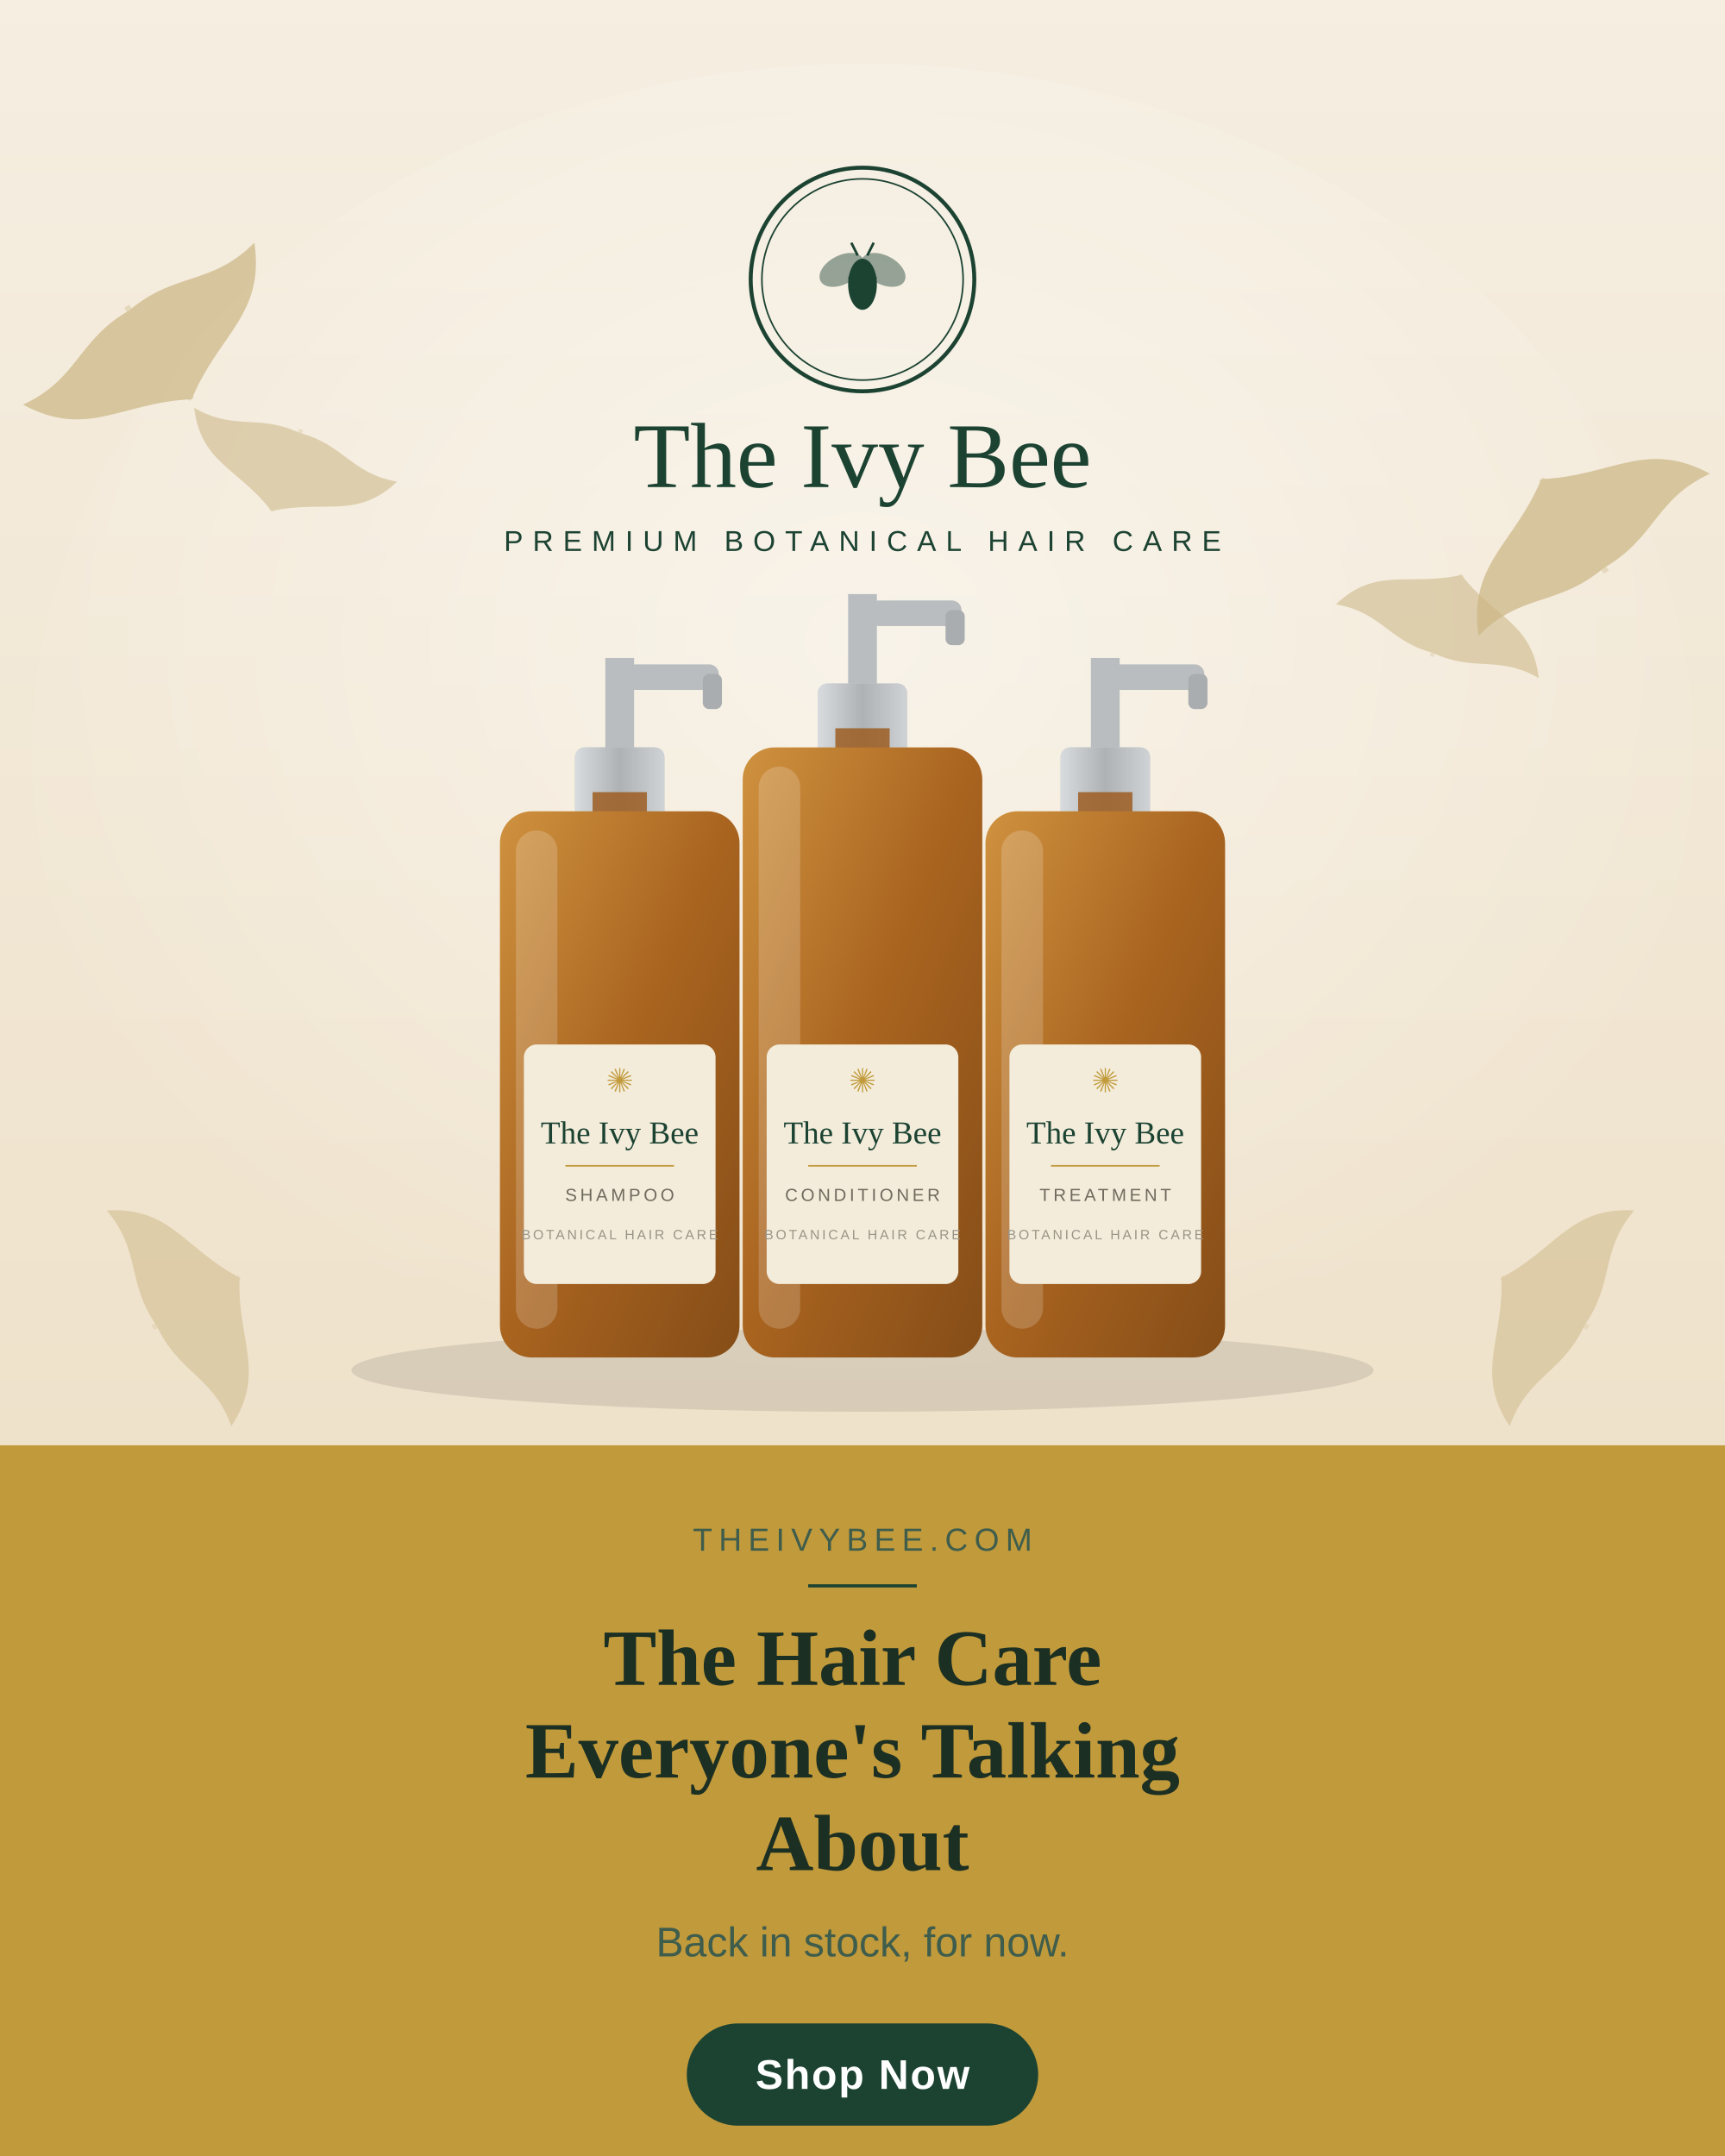
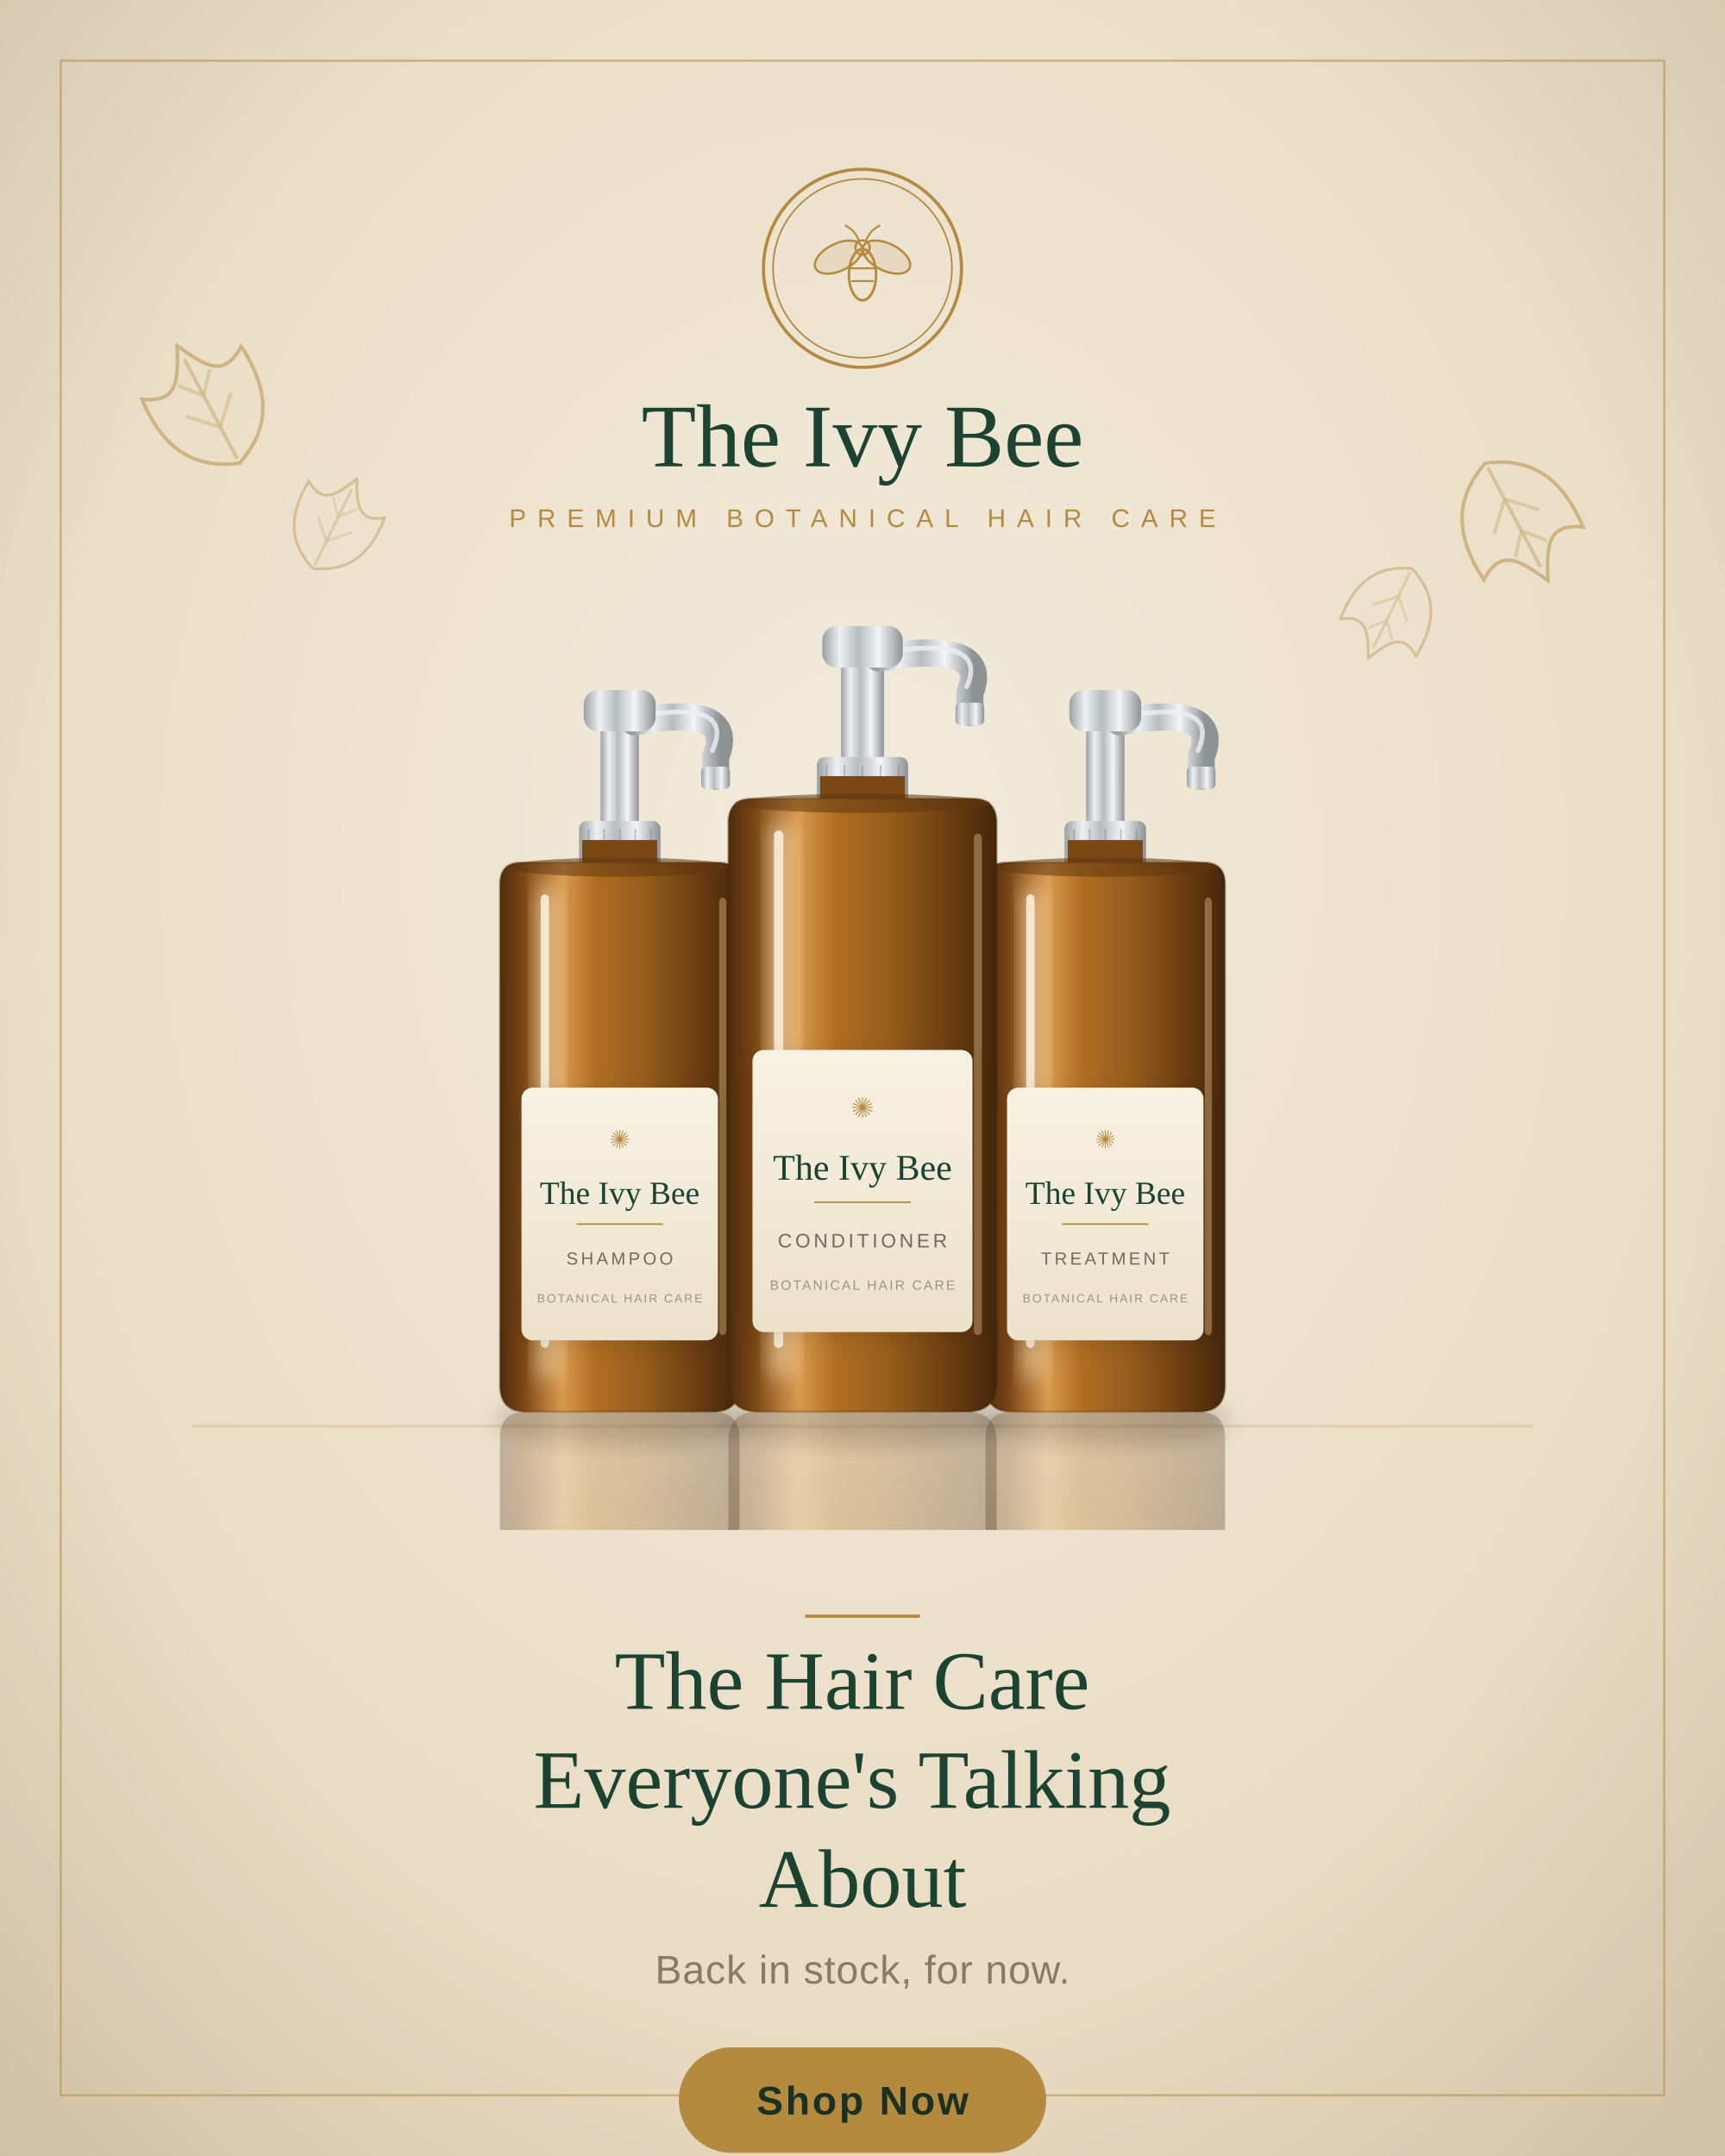
<svg xmlns="http://www.w3.org/2000/svg" viewBox="0 0 1080 1350" width="1080" height="1350" role="img" aria-label="The Hair Care Everyone's Talking About">
  <defs>
-     <linearGradient id="bgGrad" x1="0" y1="0" x2="0" y2="1">
-       <stop offset="0" stop-color="#f5eee1" />
-       <stop offset="1" stop-color="#ecdcc0" />
+     <radialGradient id="bgGrad" cx="0.5" cy="0.40" r="0.75">
+       <stop offset="0" stop-color="#f2ebdd" />
+       <stop offset="1" stop-color="#e6d6ba" />
+     </radialGradient>
+     <linearGradient id="amber" x1="0" y1="0" x2="1" y2="0">
+       <stop offset="0" stop-color="#4f2c0c" />
+       <stop offset="0.10" stop-color="#7c4716" />
+       <stop offset="0.26" stop-color="#d99a4e" />
+       <stop offset="0.40" stop-color="#b06e23" />
+       <stop offset="0.60" stop-color="#965d1c" />
+       <stop offset="0.82" stop-color="#6c3e12" />
+       <stop offset="1" stop-color="#43260a" />
    </linearGradient>
-     <linearGradient id="amber" x1="0" y1="0" x2="1" y2="1">
-       <stop offset="0" stop-color="#cf923f" />
-       <stop offset="0.5" stop-color="#a8631f" />
-       <stop offset="1" stop-color="#854d18" />
+     <linearGradient id="chrome" x1="0" y1="0" x2="1" y2="0">
+       <stop offset="0" stop-color="#9aa0a3" />
+       <stop offset="0.22" stop-color="#eef1f2" />
+       <stop offset="0.45" stop-color="#b7bcbf" />
+       <stop offset="0.70" stop-color="#f3f5f6" />
+       <stop offset="1" stop-color="#8d9295" />
    </linearGradient>
-     <linearGradient id="metal" x1="0" y1="0" x2="1" y2="0">
-       <stop offset="0" stop-color="#d8dcde" />
-       <stop offset="0.5" stop-color="#aeb2b4" />
-       <stop offset="1" stop-color="#cfd3d5" />
+     <linearGradient id="label" x1="0" y1="0" x2="0" y2="1">
+       <stop offset="0" stop-color="#f8f2e4" />
+       <stop offset="1" stop-color="#ece1cb" />
    </linearGradient>
-     <radialGradient id="glow" cx="0.5" cy="0.42" r="0.55">
-       <stop offset="0" stop-color="#ffffff" stop-opacity="0.45" />
-       <stop offset="1" stop-color="#ffffff" stop-opacity="0" />
+     <linearGradient id="reflFade" x1="0" y1="0" x2="0" y2="1">
+       <stop offset="0" stop-color="#ffffff" />
+       <stop offset="1" stop-color="#000000" />
+     </linearGradient>
+     <mask id="reflMask">
+       <rect x="0" y="810" width="1080" height="540" fill="url(#reflFade)" />
+     </mask>
+     <filter id="soft" x="-30%" y="-30%" width="160%" height="160%">
+       <feGaussianBlur stdDeviation="7" />
+     </filter>
+     <radialGradient id="vign" cx="0.5" cy="0.45" r="0.75">
+       <stop offset="0.65" stop-color="#000000" stop-opacity="0" />
+       <stop offset="1" stop-color="#000000" stop-opacity="0.1" />
    </radialGradient>
  </defs>
  <rect width="1080" height="1350" fill="url(#bgGrad)" />
-   <ellipse cx="540" cy="470" rx="520" ry="430" fill="url(#glow)" />
-   <g transform="translate(120 250) rotate(-35) scale(1.7)" opacity="0.7">
-     <path d="M0 0 C 22 -14 40 -10 52 -34 C 30 -30 22 -42 0 -40 C -22 -42 -30 -30 -52 -34 C -40 -10 -22 -14 0 0 Z" fill="#cbb583" />
-     <path d="M0 0 L0 -38" stroke="#cbb583" stroke-width="2" opacity="0.5" transform="scale(1.1)" />
+   <rect width="1080" height="1350" fill="url(#vign)" />
+   <rect x="38" y="38" width="1004" height="1274" fill="none" stroke="#b48a3e" stroke-width="1.5" opacity="0.5" />
+   <g transform="translate(150 290) rotate(-28) scale(1.6)" opacity="0.5" fill="none" stroke="#b48a3e" stroke-width="1.4">
+     <path d="M0 0 C 16 -6 24 -18 22 -40 C 10 -32 6 -40 0 -52 C -6 -40 -10 -32 -22 -40 C -24 -18 -16 -6 0 0 Z" />
+     <path d="M0 -2 L0 -46" opacity="0.7" />
+     <path d="M0 -16 L10 -26 M0 -16 L-10 -26 M0 -30 L7 -38 M0 -30 L-7 -38" opacity="0.55" />
  </g>
-   <g transform="translate(170 320) rotate(20) scale(1.3)" opacity="0.55">
-     <path d="M0 0 C 22 -14 40 -10 52 -34 C 30 -30 22 -42 0 -40 C -22 -42 -30 -30 -52 -34 C -40 -10 -22 -14 0 0 Z" fill="#cbb583" />
-     <path d="M0 0 L0 -38" stroke="#cbb583" stroke-width="2" opacity="0.5" transform="scale(1.1)" />
+   <g transform="translate(196 356) rotate(26) scale(1.2)" opacity="0.4" fill="none" stroke="#b48a3e" stroke-width="1.4">
+     <path d="M0 0 C 16 -6 24 -18 22 -40 C 10 -32 6 -40 0 -52 C -6 -40 -10 -32 -22 -40 C -24 -18 -16 -6 0 0 Z" />
+     <path d="M0 -2 L0 -46" opacity="0.7" />
+     <path d="M0 -16 L10 -26 M0 -16 L-10 -26 M0 -30 L7 -38 M0 -30 L-7 -38" opacity="0.55" />
  </g>
-   <g transform="translate(965 300) rotate(145) scale(1.7)" opacity="0.7">
-     <path d="M0 0 C 22 -14 40 -10 52 -34 C 30 -30 22 -42 0 -40 C -22 -42 -30 -30 -52 -34 C -40 -10 -22 -14 0 0 Z" fill="#cbb583" />
-     <path d="M0 0 L0 -38" stroke="#cbb583" stroke-width="2" opacity="0.5" transform="scale(1.1)" />
+   <g transform="translate(930 290) rotate(152) scale(1.6)" opacity="0.5" fill="none" stroke="#b48a3e" stroke-width="1.4">
+     <path d="M0 0 C 16 -6 24 -18 22 -40 C 10 -32 6 -40 0 -52 C -6 -40 -10 -32 -22 -40 C -24 -18 -16 -6 0 0 Z" />
+     <path d="M0 -2 L0 -46" opacity="0.7" />
+     <path d="M0 -16 L10 -26 M0 -16 L-10 -26 M0 -30 L7 -38 M0 -30 L-7 -38" opacity="0.55" />
  </g>
-   <g transform="translate(915 360) rotate(200) scale(1.3)" opacity="0.55">
-     <path d="M0 0 C 22 -14 40 -10 52 -34 C 30 -30 22 -42 0 -40 C -22 -42 -30 -30 -52 -34 C -40 -10 -22 -14 0 0 Z" fill="#cbb583" />
-     <path d="M0 0 L0 -38" stroke="#cbb583" stroke-width="2" opacity="0.5" transform="scale(1.1)" />
+   <g transform="translate(884 356) rotate(206) scale(1.2)" opacity="0.4" fill="none" stroke="#b48a3e" stroke-width="1.4">
+     <path d="M0 0 C 16 -6 24 -18 22 -40 C 10 -32 6 -40 0 -52 C -6 -40 -10 -32 -22 -40 C -24 -18 -16 -6 0 0 Z" />
+     <path d="M0 -2 L0 -46" opacity="0.7" />
+     <path d="M0 -16 L10 -26 M0 -16 L-10 -26 M0 -30 L7 -38 M0 -30 L-7 -38" opacity="0.55" />
  </g>
-   <g transform="translate(150 800) rotate(-120) scale(1.5)" opacity="0.5">
-     <path d="M0 0 C 22 -14 40 -10 52 -34 C 30 -30 22 -42 0 -40 C -22 -42 -30 -30 -52 -34 C -40 -10 -22 -14 0 0 Z" fill="#cbb583" />
-     <path d="M0 0 L0 -38" stroke="#cbb583" stroke-width="2" opacity="0.5" transform="scale(1.1)" />
+   <g fill="none" stroke="#b48a3e">
+     <circle cx="540" cy="168" r="62" stroke-width="2" />
+     <circle cx="540" cy="168" r="56" stroke-width="1" />
+     <g transform="translate(540 168)">
+       <ellipse cx="-15" cy="-7" rx="16" ry="8.5" stroke-width="1.4" fill="#b48a3e" fill-opacity="0.12" transform="rotate(-26 -15 -7)" />
+       <ellipse cx="15" cy="-7" rx="16" ry="8.5" stroke-width="1.4" fill="#b48a3e" fill-opacity="0.12" transform="rotate(26 15 -7)" />
+       <ellipse cx="0" cy="4" rx="8.5" ry="16" stroke-width="1.6" />
+       <circle cx="0" cy="-13" r="4.5" stroke-width="1.4" />
+       <line x1="-8" y1="0" x2="8" y2="0" stroke-width="1.2" />
+       <line x1="-7" y1="8" x2="7" y2="8" stroke-width="1.2" />
+       <path d="M-2 -17 C -5 -24 -8 -25 -11 -27" stroke-width="1.2" />
+       <path d="M2 -17 C 5 -24 8 -25 11 -27" stroke-width="1.2" />
+     </g>
  </g>
-   <g transform="translate(940 800) rotate(120) scale(1.5)" opacity="0.5">
-     <path d="M0 0 C 22 -14 40 -10 52 -34 C 30 -30 22 -42 0 -40 C -22 -42 -30 -30 -52 -34 C -40 -10 -22 -14 0 0 Z" fill="#cbb583" />
-     <path d="M0 0 L0 -38" stroke="#cbb583" stroke-width="2" opacity="0.5" transform="scale(1.1)" />
+   <text x="540" y="292" text-anchor="middle" font-family="Georgia, 'Times New Roman', serif" font-size="56" fill="#1c4332">The Ivy Bee</text>
+   <text x="540" y="330" text-anchor="middle" font-family="Arial, sans-serif" font-size="16" letter-spacing="7" fill="#b48a3e">PREMIUM BOTANICAL HAIR CARE</text>
+   <rect x="120" y="892" width="840" height="2" fill="#b48a3e" opacity="0.18" />
+   <g>
+     <ellipse cx="388" cy="890" rx="78.75" ry="14" fill="#000000" opacity="0.20" filter="url(#soft)" />
+     <g transform="translate(0 1768) scale(1 -1)" opacity="0.30" mask="url(#reflMask)">
+       <path d="M 313 553.5     Q 313 540 326.5 540     L 449.5 540     Q 463 540 463 553.5     L 463 867.5     Q 463 884 446.5 884     L 329.5 884     Q 313 884 313 867.5 Z" fill="url(#amber)" />
+     </g>
+     <g>
+       <rect x="376" y="444" width="24" height="74" fill="url(#chrome)" />
+       <path d="M 397 452 Q 462 440 448 474 L 448 486" fill="none" stroke="url(#chrome)" stroke-width="17" stroke-linecap="round" />
+       <path d="M 397 449 Q 461 437 446 470" fill="none" stroke="#eef0f1" stroke-width="3" stroke-linecap="round" opacity="0.8" />
+       <rect x="439" y="480" width="18" height="14" rx="3" fill="url(#chrome)" />
+       <rect x="365.5" y="432" width="45" height="26" rx="9" fill="url(#chrome)" />
+       <rect x="362.5" y="514" width="51" height="30" rx="5" fill="url(#chrome)" />
+       <line x1="368.5" y1="519" x2="368.5" y2="539" stroke="#7f8487" stroke-width="1" opacity="0.5" />
+       <line x1="378.25" y1="519" x2="378.25" y2="539" stroke="#7f8487" stroke-width="1" opacity="0.5" />
+       <line x1="388" y1="519" x2="388" y2="539" stroke="#7f8487" stroke-width="1" opacity="0.5" />
+       <line x1="397.75" y1="519" x2="397.75" y2="539" stroke="#7f8487" stroke-width="1" opacity="0.5" />
+       <line x1="407.5" y1="519" x2="407.5" y2="539" stroke="#7f8487" stroke-width="1" opacity="0.5" />
+     </g>
+     <rect x="364.5" y="526" width="47" height="20" fill="#7a4715" />
+     <path d="M 313 553.5     Q 313 540 326.5 540     L 449.5 540     Q 463 540 463 553.5     L 463 867.5     Q 463 884 446.5 884     L 329.5 884     Q 313 884 313 867.5 Z" fill="url(#amber)" />
+     <path d="M 313 553.5     Q 313 540 326.5 540     L 449.5 540     Q 463 540 463 553.5     L 463 867.5     Q 463 884 446.5 884     L 329.5 884     Q 313 884 313 867.5 Z" fill="none" stroke="#3f2208" stroke-opacity="0.25" stroke-width="1.5" />
+     <ellipse cx="388" cy="543" rx="71" ry="6" fill="#5e360f" opacity="0.55" />
+     <rect x="335.5" y="554" width="15" height="310" rx="7.5" fill="#ffe9c4" opacity="0.55" filter="url(#soft)" />
+     <rect x="338.5" y="560" width="5.25" height="284" rx="3" fill="#fff6e6" opacity="0.8" />
+     <rect x="450.25" y="562" width="4.5" height="274" rx="3" fill="#ffdca0" opacity="0.35" />
+     <rect x="326.5" y="684.04" width="123" height="158.24" rx="7" fill="#000000" opacity="0.12" filter="url(#soft)" />
+     <rect x="326.5" y="681.04" width="123" height="158.24" rx="7" fill="url(#label)" />
+     <text x="388" y="719.018" text-anchor="middle" font-family="Georgia, 'Times New Roman', serif" font-size="16.5" fill="#b48a3e">✺</text>
+     <text x="388" y="753.83" text-anchor="middle" font-family="Georgia, 'Times New Roman', serif" font-size="20.25" fill="#1c4332">The Ivy Bee</text>
+     <line x1="360.94" y1="766.49" x2="415.06" y2="766.49" stroke="#b48a3e" stroke-width="1" />
+     <text x="388" y="791.808" text-anchor="middle" font-family="Arial, sans-serif" font-size="10.95" letter-spacing="1.8" fill="#6f6a5d">SHAMPOO</text>
+     <text x="388" y="815.544" text-anchor="middle" font-family="Arial, sans-serif" font-size="7.5" letter-spacing="1.05" fill="#9a9486">BOTANICAL HAIR CARE</text>
  </g>
  <g>
-     <circle cx="540" cy="175" r="70" fill="none" stroke="#1c4332" stroke-width="2.5" />
-     <circle cx="540" cy="175" r="63" fill="none" stroke="#1c4332" stroke-width="1" />
-     <g transform="translate(540 175)">
-       <ellipse cx="-13" cy="-6" rx="15" ry="9" fill="#1c4332" opacity="0.45" transform="rotate(-28 -13 -6)" />
-       <ellipse cx="13" cy="-6" rx="15" ry="9" fill="#1c4332" opacity="0.45" transform="rotate(28 13 -6)" />
-       <ellipse cx="0" cy="3" rx="9" ry="16" fill="#1c4332" />
-       <line x1="-9" y1="-1" x2="9" y2="-1" stroke="#1c4332" stroke-width="1.4" opacity="0.6" />
-       <line x1="-8" y1="6" x2="8" y2="6" stroke="#1c4332" stroke-width="1.4" opacity="0.6" />
-       <line x1="-3" y1="-15" x2="-7" y2="-23" stroke="#1c4332" stroke-width="1.6" />
-       <line x1="3" y1="-15" x2="7" y2="-23" stroke="#1c4332" stroke-width="1.6" />
+     <ellipse cx="692" cy="890" rx="78.75" ry="14" fill="#000000" opacity="0.20" filter="url(#soft)" />
+     <g transform="translate(0 1768) scale(1 -1)" opacity="0.30" mask="url(#reflMask)">
+       <path d="M 617 553.5     Q 617 540 630.5 540     L 753.5 540     Q 767 540 767 553.5     L 767 867.5     Q 767 884 750.5 884     L 633.5 884     Q 617 884 617 867.5 Z" fill="url(#amber)" />
    </g>
-   </g>
-   <text x="540" y="305" text-anchor="middle" font-family="Georgia, 'Times New Roman', serif" font-size="58" fill="#1c4332">The Ivy Bee</text>
-   <text x="540" y="345" text-anchor="middle" font-family="Arial, sans-serif" font-size="18" letter-spacing="6" fill="#1c4332">PREMIUM BOTANICAL HAIR CARE</text>
-   <ellipse cx="540" cy="858" rx="320" ry="26" fill="#000000" opacity="0.10" />
-   <g>
-     <rect x="379" y="412" width="18" height="60" fill="#b9bdbf" />
-     <rect x="360" y="468" width="56" height="46" rx="6" fill="#c7cbcd" />
-     <rect x="360" y="468" width="56" height="46" rx="6" fill="url(#metal)" />
-     <rect x="392" y="416" width="58" height="16" rx="6" fill="#b9bdbf" />
-     <rect x="440" y="422" width="12" height="22" rx="4" fill="#a9adaf" />
-     <rect x="371" y="496" width="34" height="22" fill="#9c5d22" opacity="0.85" />
-     <rect x="313" y="508" width="150" height="342" rx="20" fill="url(#amber)" />
-     <rect x="323" y="520" width="26" height="312" rx="13" fill="#ffffff" opacity="0.18" />
-     <rect x="328" y="654" width="120" height="150" rx="8" fill="#f3ecdb" />
-     <text x="388" y="684" text-anchor="middle" font-family="Georgia, 'Times New Roman', serif" font-size="22" fill="#c19a3b">✺</text>
-     <text x="388" y="716" text-anchor="middle" font-family="Georgia, 'Times New Roman', serif" font-size="20" fill="#1c4332">The Ivy Bee</text>
-     <line x1="354" y1="730" x2="422" y2="730" stroke="#c19a3b" stroke-width="1" />
-     <text x="388" y="752" text-anchor="middle" font-family="Arial, sans-serif" font-size="11" letter-spacing="2" fill="#6f6a5d">SHAMPOO</text>
-     <text x="388" y="776" text-anchor="middle" font-family="Arial, sans-serif" font-size="8.5" letter-spacing="1.5" fill="#9a9486">BOTANICAL HAIR CARE</text>
+     <g>
+       <rect x="680" y="444" width="24" height="74" fill="url(#chrome)" />
+       <path d="M 701 452 Q 766 440 752 474 L 752 486" fill="none" stroke="url(#chrome)" stroke-width="17" stroke-linecap="round" />
+       <path d="M 701 449 Q 765 437 750 470" fill="none" stroke="#eef0f1" stroke-width="3" stroke-linecap="round" opacity="0.8" />
+       <rect x="743" y="480" width="18" height="14" rx="3" fill="url(#chrome)" />
+       <rect x="669.5" y="432" width="45" height="26" rx="9" fill="url(#chrome)" />
+       <rect x="666.5" y="514" width="51" height="30" rx="5" fill="url(#chrome)" />
+       <line x1="672.5" y1="519" x2="672.5" y2="539" stroke="#7f8487" stroke-width="1" opacity="0.5" />
+       <line x1="682.25" y1="519" x2="682.25" y2="539" stroke="#7f8487" stroke-width="1" opacity="0.5" />
+       <line x1="692" y1="519" x2="692" y2="539" stroke="#7f8487" stroke-width="1" opacity="0.5" />
+       <line x1="701.75" y1="519" x2="701.75" y2="539" stroke="#7f8487" stroke-width="1" opacity="0.5" />
+       <line x1="711.5" y1="519" x2="711.5" y2="539" stroke="#7f8487" stroke-width="1" opacity="0.5" />
+     </g>
+     <rect x="668.5" y="526" width="47" height="20" fill="#7a4715" />
+     <path d="M 617 553.5     Q 617 540 630.5 540     L 753.5 540     Q 767 540 767 553.5     L 767 867.5     Q 767 884 750.5 884     L 633.5 884     Q 617 884 617 867.5 Z" fill="url(#amber)" />
+     <path d="M 617 553.5     Q 617 540 630.5 540     L 753.5 540     Q 767 540 767 553.5     L 767 867.5     Q 767 884 750.5 884     L 633.5 884     Q 617 884 617 867.5 Z" fill="none" stroke="#3f2208" stroke-opacity="0.25" stroke-width="1.5" />
+     <ellipse cx="692" cy="543" rx="71" ry="6" fill="#5e360f" opacity="0.55" />
+     <rect x="639.5" y="554" width="15" height="310" rx="7.5" fill="#ffe9c4" opacity="0.55" filter="url(#soft)" />
+     <rect x="642.5" y="560" width="5.25" height="284" rx="3" fill="#fff6e6" opacity="0.8" />
+     <rect x="754.25" y="562" width="4.5" height="274" rx="3" fill="#ffdca0" opacity="0.35" />
+     <rect x="630.5" y="684.04" width="123" height="158.24" rx="7" fill="#000000" opacity="0.12" filter="url(#soft)" />
+     <rect x="630.5" y="681.04" width="123" height="158.24" rx="7" fill="url(#label)" />
+     <text x="692" y="719.018" text-anchor="middle" font-family="Georgia, 'Times New Roman', serif" font-size="16.5" fill="#b48a3e">✺</text>
+     <text x="692" y="753.83" text-anchor="middle" font-family="Georgia, 'Times New Roman', serif" font-size="20.25" fill="#1c4332">The Ivy Bee</text>
+     <line x1="664.94" y1="766.49" x2="719.06" y2="766.49" stroke="#b48a3e" stroke-width="1" />
+     <text x="692" y="791.808" text-anchor="middle" font-family="Arial, sans-serif" font-size="10.95" letter-spacing="1.8" fill="#6f6a5d">TREATMENT</text>
+     <text x="692" y="815.544" text-anchor="middle" font-family="Arial, sans-serif" font-size="7.5" letter-spacing="1.05" fill="#9a9486">BOTANICAL HAIR CARE</text>
  </g>
  <g>
-     <rect x="683" y="412" width="18" height="60" fill="#b9bdbf" />
-     <rect x="664" y="468" width="56" height="46" rx="6" fill="#c7cbcd" />
-     <rect x="664" y="468" width="56" height="46" rx="6" fill="url(#metal)" />
-     <rect x="696" y="416" width="58" height="16" rx="6" fill="#b9bdbf" />
-     <rect x="744" y="422" width="12" height="22" rx="4" fill="#a9adaf" />
-     <rect x="675" y="496" width="34" height="22" fill="#9c5d22" opacity="0.85" />
-     <rect x="617" y="508" width="150" height="342" rx="20" fill="url(#amber)" />
-     <rect x="627" y="520" width="26" height="312" rx="13" fill="#ffffff" opacity="0.18" />
-     <rect x="632" y="654" width="120" height="150" rx="8" fill="#f3ecdb" />
-     <text x="692" y="684" text-anchor="middle" font-family="Georgia, 'Times New Roman', serif" font-size="22" fill="#c19a3b">✺</text>
-     <text x="692" y="716" text-anchor="middle" font-family="Georgia, 'Times New Roman', serif" font-size="20" fill="#1c4332">The Ivy Bee</text>
-     <line x1="658" y1="730" x2="726" y2="730" stroke="#c19a3b" stroke-width="1" />
-     <text x="692" y="752" text-anchor="middle" font-family="Arial, sans-serif" font-size="11" letter-spacing="2" fill="#6f6a5d">TREATMENT</text>
-     <text x="692" y="776" text-anchor="middle" font-family="Arial, sans-serif" font-size="8.5" letter-spacing="1.5" fill="#9a9486">BOTANICAL HAIR CARE</text>
+     <ellipse cx="540" cy="890" rx="88.2" ry="14" fill="#000000" opacity="0.20" filter="url(#soft)" />
+     <g transform="translate(0 1768) scale(1 -1)" opacity="0.30" mask="url(#reflMask)">
+       <path d="M 456 515.12     Q 456 500 471.12 500     L 608.88 500     Q 624 500 624 515.12     L 624 865.52     Q 624 884 605.52 884     L 474.48 884     Q 456 884 456 865.52 Z" fill="url(#amber)" />
+     </g>
+     <g>
+       <rect x="526.56" y="404" width="26.88" height="74" fill="url(#chrome)" />
+       <path d="M 550.08 412 Q 621.2 400 607.2 434 L 607.2 446" fill="none" stroke="url(#chrome)" stroke-width="17" stroke-linecap="round" />
+       <path d="M 550.08 409 Q 620.2 397 605.2 430" fill="none" stroke="#eef0f1" stroke-width="3" stroke-linecap="round" opacity="0.8" />
+       <rect x="598.2" y="440" width="18" height="14" rx="3" fill="url(#chrome)" />
+       <rect x="514.8" y="392" width="50.4" height="26" rx="9" fill="url(#chrome)" />
+       <rect x="511.44" y="474" width="57.12" height="30" rx="5" fill="url(#chrome)" />
+       <line x1="517.44" y1="479" x2="517.44" y2="499" stroke="#7f8487" stroke-width="1" opacity="0.5" />
+       <line x1="528.72" y1="479" x2="528.72" y2="499" stroke="#7f8487" stroke-width="1" opacity="0.5" />
+       <line x1="540" y1="479" x2="540" y2="499" stroke="#7f8487" stroke-width="1" opacity="0.5" />
+       <line x1="551.28" y1="479" x2="551.28" y2="499" stroke="#7f8487" stroke-width="1" opacity="0.5" />
+       <line x1="562.56" y1="479" x2="562.56" y2="499" stroke="#7f8487" stroke-width="1" opacity="0.5" />
+     </g>
+     <rect x="513.44" y="486" width="53.12" height="20" fill="#7a4715" />
+     <path d="M 456 515.12     Q 456 500 471.12 500     L 608.88 500     Q 624 500 624 515.12     L 624 865.52     Q 624 884 605.52 884     L 474.48 884     Q 456 884 456 865.52 Z" fill="url(#amber)" />
+     <path d="M 456 515.12     Q 456 500 471.12 500     L 608.88 500     Q 624 500 624 515.12     L 624 865.52     Q 624 884 605.52 884     L 474.48 884     Q 456 884 456 865.52 Z" fill="none" stroke="#3f2208" stroke-opacity="0.25" stroke-width="1.5" />
+     <ellipse cx="540" cy="503" rx="80" ry="6" fill="#5e360f" opacity="0.55" />
+     <rect x="481.2" y="514" width="16.8" height="350" rx="8.4" fill="#ffe9c4" opacity="0.55" filter="url(#soft)" />
+     <rect x="484.56" y="520" width="5.88" height="324" rx="3" fill="#fff6e6" opacity="0.8" />
+     <rect x="609.72" y="522" width="5.04" height="314" rx="3" fill="#ffdca0" opacity="0.35" />
+     <rect x="471.12" y="660.44" width="137.76" height="176.64" rx="7" fill="#000000" opacity="0.12" filter="url(#soft)" />
+     <rect x="471.12" y="657.44" width="137.76" height="176.64" rx="7" fill="url(#label)" />
+     <text x="540" y="699.834" text-anchor="middle" font-family="Georgia, 'Times New Roman', serif" font-size="18.48" fill="#b48a3e">✺</text>
+     <text x="540" y="738.694" text-anchor="middle" font-family="Georgia, 'Times New Roman', serif" font-size="22.68" fill="#1c4332">The Ivy Bee</text>
+     <line x1="509.693" y1="752.826" x2="570.307" y2="752.826" stroke="#b48a3e" stroke-width="1" />
+     <text x="540" y="781.088" text-anchor="middle" font-family="Arial, sans-serif" font-size="12.264" letter-spacing="2.016" fill="#6f6a5d">CONDITIONER</text>
+     <text x="540" y="807.584" text-anchor="middle" font-family="Arial, sans-serif" font-size="8.4" letter-spacing="1.176" fill="#9a9486">BOTANICAL HAIR CARE</text>
  </g>
-   <g>
-     <rect x="531" y="372" width="18" height="60" fill="#b9bdbf" />
-     <rect x="512" y="428" width="56" height="46" rx="6" fill="#c7cbcd" />
-     <rect x="512" y="428" width="56" height="46" rx="6" fill="url(#metal)" />
-     <rect x="544" y="376" width="58" height="16" rx="6" fill="#b9bdbf" />
-     <rect x="592" y="382" width="12" height="22" rx="4" fill="#a9adaf" />
-     <rect x="523" y="456" width="34" height="22" fill="#9c5d22" opacity="0.85" />
-     <rect x="465" y="468" width="150" height="382" rx="20" fill="url(#amber)" />
-     <rect x="475" y="480" width="26" height="352" rx="13" fill="#ffffff" opacity="0.18" />
-     <rect x="480" y="654" width="120" height="150" rx="8" fill="#f3ecdb" />
-     <text x="540" y="684" text-anchor="middle" font-family="Georgia, 'Times New Roman', serif" font-size="22" fill="#c19a3b">✺</text>
-     <text x="540" y="716" text-anchor="middle" font-family="Georgia, 'Times New Roman', serif" font-size="20" fill="#1c4332">The Ivy Bee</text>
-     <line x1="506" y1="730" x2="574" y2="730" stroke="#c19a3b" stroke-width="1" />
-     <text x="540" y="752" text-anchor="middle" font-family="Arial, sans-serif" font-size="11" letter-spacing="2" fill="#6f6a5d">CONDITIONER</text>
-     <text x="540" y="776" text-anchor="middle" font-family="Arial, sans-serif" font-size="8.5" letter-spacing="1.5" fill="#9a9486">BOTANICAL HAIR CARE</text>
-   </g>
-   <rect x="0" y="905" width="1080" height="445" fill="#c19a3b" />
-   <text x="540" y="971" text-anchor="middle" font-family="Arial, sans-serif" font-size="20" letter-spacing="4" fill="#3f5d4c">THEIVYBEE.COM</text>
-   <line x1="506" y1="993" x2="574" y2="993" stroke="#1c4332" stroke-width="2" />
-   <text x="540" y="1055" text-anchor="middle" font-family="Georgia, 'Times New Roman', serif" font-size="50" font-weight="bold" fill="#1c2f23">
+   <line x1="504" y1="1012" x2="576" y2="1012" stroke="#b48a3e" stroke-width="2" />
+   <text x="540" y="1070" text-anchor="middle" font-family="Georgia, 'Times New Roman', serif" font-size="52" fill="#1c4332">
    <tspan x="540" dy="0">The Hair Care</tspan>
-     <tspan x="540" dy="58">Everyone's Talking</tspan>
-     <tspan x="540" dy="58">About</tspan>
+     <tspan x="540" dy="62">Everyone's Talking</tspan>
+     <tspan x="540" dy="62">About</tspan>
  </text>
-   <text x="540" y="1225" text-anchor="middle" font-family="Arial, sans-serif" font-size="26" fill="#3f5d4c">
+   <text x="540" y="1242" text-anchor="middle" font-family="Arial, sans-serif" font-size="25" letter-spacing="0.5" fill="#857b67">
    <tspan x="540" dy="0">Back in stock, for now.</tspan>
  </text>
  <g>
-     <rect x="430" y="1267" width="220" height="64" rx="32" fill="#1c4332" />
-     <text x="540" y="1308" text-anchor="middle" font-family="Arial, sans-serif" font-size="26" font-weight="bold" letter-spacing="1" fill="#ffffff">Shop Now</text>
+     <rect x="425" y="1282" width="230" height="66" rx="33" fill="#b48a3e" />
+     <text x="540" y="1324" text-anchor="middle" font-family="Arial, sans-serif" font-size="25" font-weight="bold" letter-spacing="1.5" fill="#1c2f23">Shop Now</text>
  </g>
</svg>
